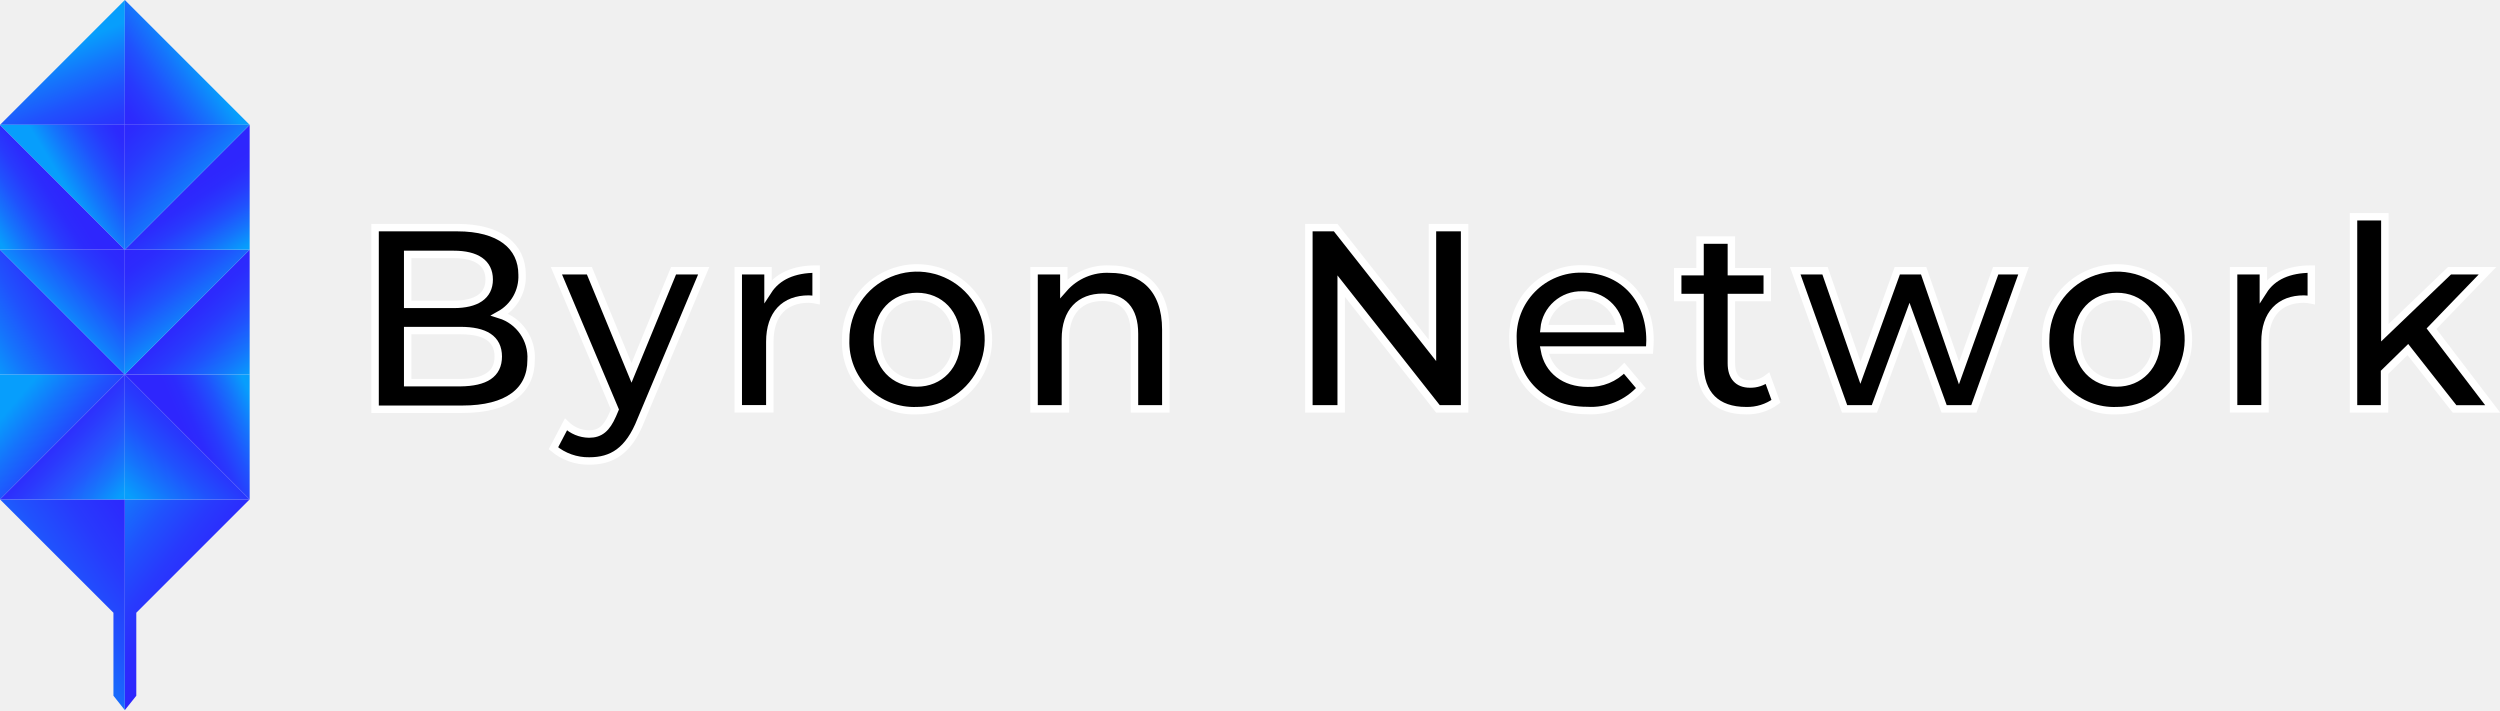
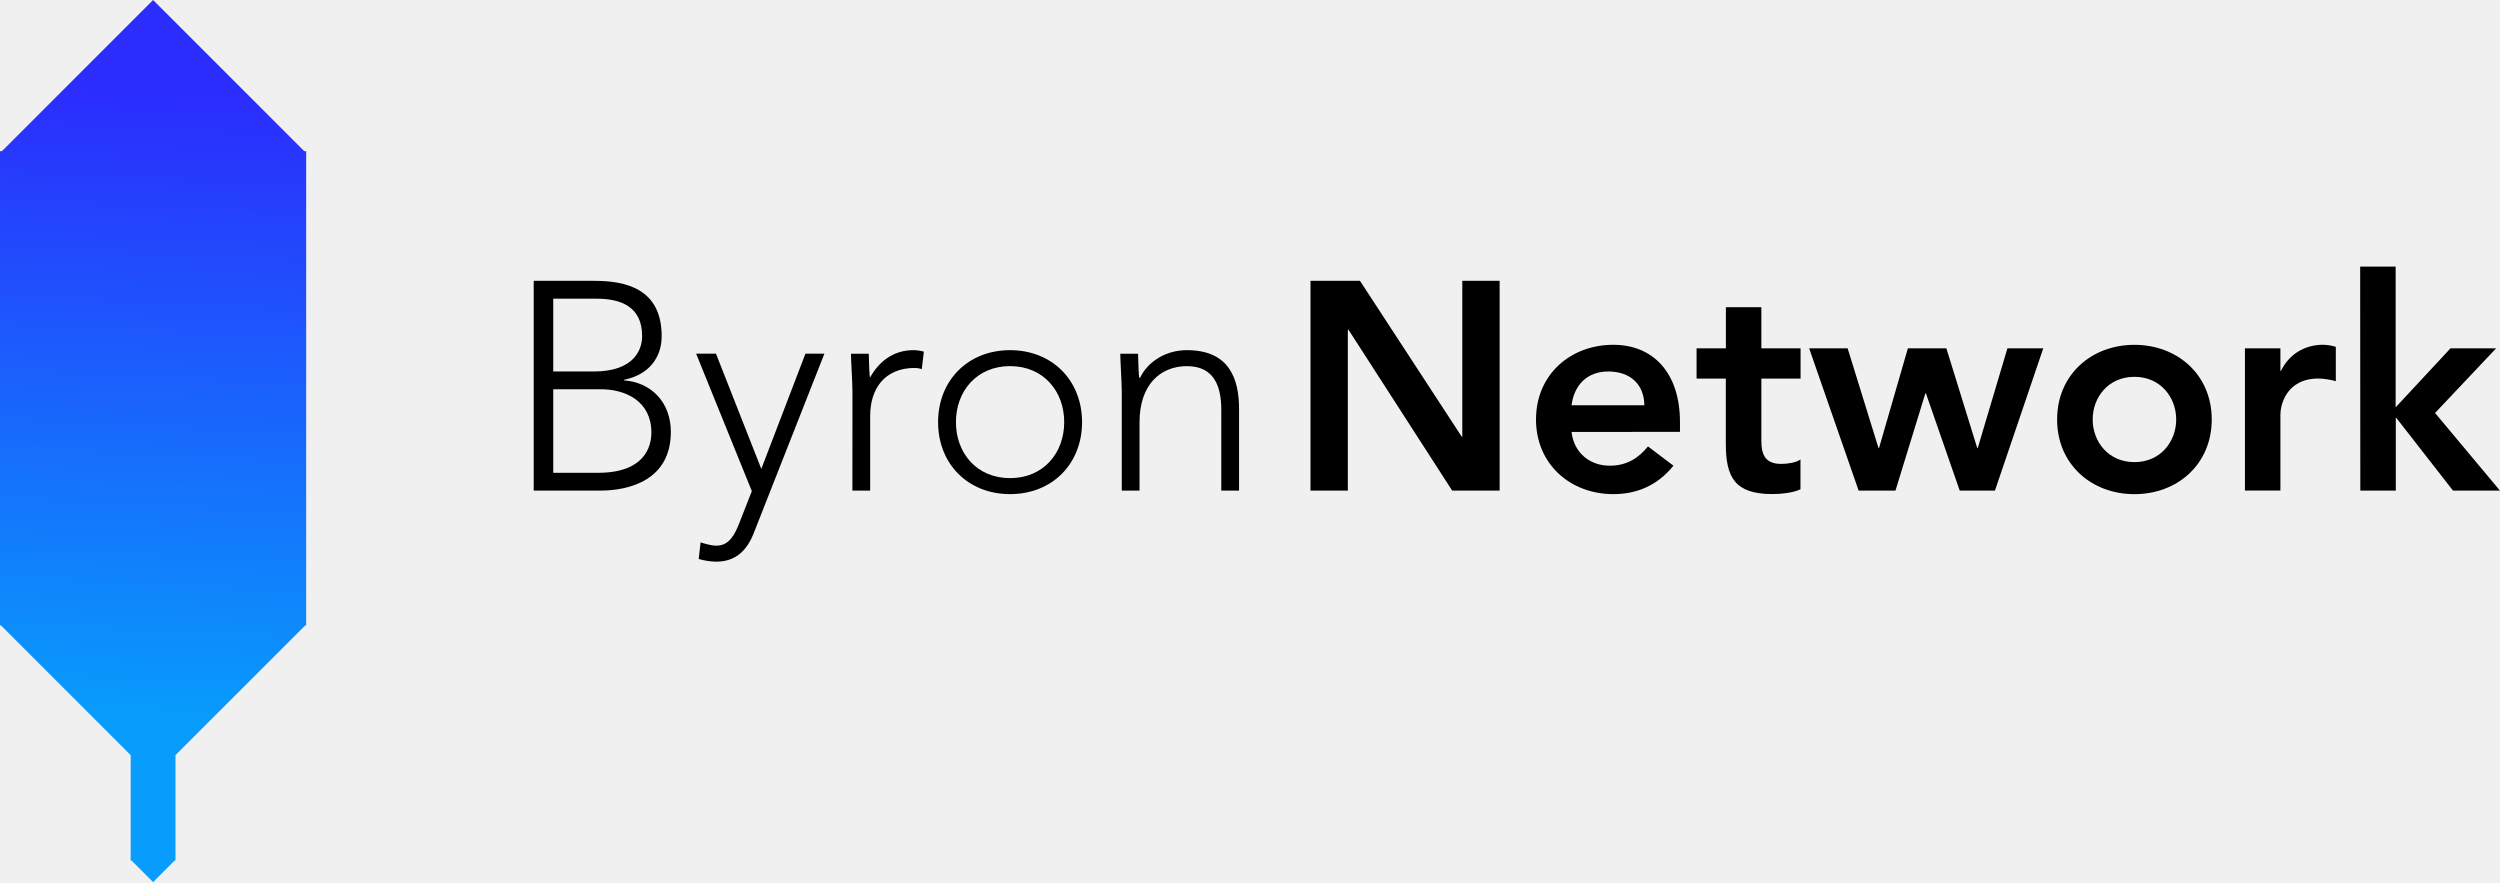
- <svg xmlns="http://www.w3.org/2000/svg" xmlns:xlink="http://www.w3.org/1999/xlink" id="Layer_1" data-name="Layer 1" viewBox="0 0 335.86 95.4">
+ <svg xmlns="http://www.w3.org/2000/svg" viewBox="0 0 1339.19 472.51">
  <defs>
-     <style>.cls-1{fill:url(#linear-gradient);}.cls-2{fill:url(#linear-gradient-2);}.cls-3{fill:url(#linear-gradient-3);}.cls-4{fill:url(#linear-gradient-4);}.cls-5{fill:url(#linear-gradient-5);}.cls-6{fill:url(#linear-gradient-6);}.cls-7{fill:url(#linear-gradient-7);}.cls-8{fill:url(#linear-gradient-8);}.cls-9{fill:url(#linear-gradient-9);}.cls-10{fill:url(#linear-gradient-10);}.cls-11{fill:url(#linear-gradient-11);}.cls-12{fill:url(#linear-gradient-12);}.cls-13{fill:url(#linear-gradient-13);}.cls-14{fill:url(#linear-gradient-14);}.cls-15{fill:url(#linear-gradient-15);}.cls-16{fill:url(#linear-gradient-16);}.cls-17{stroke:#fff;stroke-miterlimit:10;}</style>
-     <linearGradient id="linear-gradient" x1="1.5" y1="63.12" x2="29.11" y2="84.27" gradientUnits="userSpaceOnUse">
-       <stop offset="0.27" stop-color="#079efc" />
-       <stop offset="0.42" stop-color="#1574fc" />
-       <stop offset="0.56" stop-color="#2052fd" />
-       <stop offset="0.69" stop-color="#283afd" />
-       <stop offset="0.81" stop-color="#2c2bfd" />
-       <stop offset="0.91" stop-color="#2e26fd" />
+     <style>.cls-1{fill:url(#linear-gradient);}</style>
+     <linearGradient id="linear-gradient" x1="73.09" y1="384.91" x2="90.06" y2="47.94" gradientUnits="userSpaceOnUse">
+       <stop offset="0" stop-color="#089cfc" />
+       <stop offset="0.99" stop-color="#2b2dfd" />
    </linearGradient>
-     <linearGradient id="linear-gradient-2" x1="-8.48" y1="92.9" x2="26.24" y2="68.9" xlink:href="#linear-gradient" />
-     <linearGradient id="linear-gradient-3" x1="-2.82" y1="49.13" x2="16.41" y2="65.56" xlink:href="#linear-gradient" />
-     <linearGradient id="linear-gradient-4" x1="20.74" y1="70.32" x2="5.13" y2="55.64" gradientUnits="userSpaceOnUse">
-       <stop offset="0.27" stop-color="#079efc" />
-       <stop offset="0.4" stop-color="#1678fc" />
-       <stop offset="0.53" stop-color="#2359fd" />
-       <stop offset="0.6" stop-color="#284dfd" />
-       <stop offset="0.71" stop-color="#2b3afd" />
-       <stop offset="0.82" stop-color="#2d2bfd" />
-       <stop offset="0.91" stop-color="#2e26fd" />
-     </linearGradient>
-     <linearGradient id="linear-gradient-5" x1="13.13" y1="71.58" x2="29.67" y2="53.87" xlink:href="#linear-gradient" />
-     <linearGradient id="linear-gradient-6" x1="38.2" y1="52.98" x2="23.87" y2="59.27" xlink:href="#linear-gradient" />
-     <linearGradient id="linear-gradient-7" x1="-8.28" y1="52.06" x2="14.43" y2="38.25" xlink:href="#linear-gradient" />
-     <linearGradient id="linear-gradient-8" x1="3.08" y1="46.99" x2="18.46" y2="32.31" xlink:href="#linear-gradient" />
-     <linearGradient id="linear-gradient-9" x1="37" y1="55.1" x2="23.02" y2="39.55" xlink:href="#linear-gradient" />
-     <linearGradient id="linear-gradient-10" x1="30.28" y1="48.86" x2="17.35" y2="31.38" xlink:href="#linear-gradient" />
-     <linearGradient id="linear-gradient-11" x1="5.02" y1="-0.11" x2="14.8" y2="24.59" xlink:href="#linear-gradient" />
-     <linearGradient id="linear-gradient-12" x1="33.66" y1="38.23" x2="24.57" y2="24.25" xlink:href="#linear-gradient" />
-     <linearGradient id="linear-gradient-13" x1="30.99" y1="4.26" x2="13.52" y2="16.61" xlink:href="#linear-gradient" />
-     <linearGradient id="linear-gradient-14" x1="33.22" y1="32.36" x2="13.47" y2="14.71" xlink:href="#linear-gradient" />
-     <linearGradient id="linear-gradient-15" x1="729.78" y1="-6768.24" x2="720.69" y2="-6782.22" gradientTransform="translate(-6772.93 -696.12) rotate(90)" xlink:href="#linear-gradient" />
-     <linearGradient id="linear-gradient-16" x1="4.64" y1="27.44" x2="19.84" y2="18.18" xlink:href="#linear-gradient" />
  </defs>
-   <polygon class="cls-1" points="33.54 67.09 16.77 67.09 16.77 79.77 16.77 79.77 16.77 95.4 18.31 93.47 18.31 82.32 33.54 67.09" />
-   <polygon class="cls-2" points="0 67.09 16.77 67.09 16.77 79.77 16.77 79.77 16.77 95.4 15.24 93.47 15.24 82.32 0 67.09" />
-   <polyline class="cls-3" points="0 67.09 0 50.31 16.77 50.31" />
-   <polyline class="cls-4" points="16.77 50.31 16.77 67.09 0 67.09" />
-   <polyline class="cls-5" points="33.54 67.09 16.77 67.09 16.77 50.31" />
-   <polyline class="cls-6" points="16.77 50.31 33.54 50.31 33.54 67.09" />
-   <polyline class="cls-7" points="16.77 50.31 0 50.31 0 33.54" />
-   <polyline class="cls-8" points="0 33.54 16.77 33.54 16.77 50.31" />
-   <polyline class="cls-9" points="33.54 33.54 33.54 50.31 16.77 50.31" />
-   <polyline class="cls-10" points="16.77 50.31 16.77 33.54 33.54 33.54" />
-   <polyline class="cls-11" points="0 16.77 16.77 16.77 16.77 0" />
-   <polyline class="cls-12" points="33.54 16.77 33.54 33.54 16.77 33.54" />
-   <polyline class="cls-13" points="33.54 16.77 16.77 16.77 16.77 0" />
-   <polyline class="cls-14" points="16.77 33.54 16.77 16.77 33.54 16.77" />
-   <polyline class="cls-15" points="16.77 33.54 0 33.54 0 16.77" />
-   <polyline class="cls-16" points="0 16.77 16.77 16.77 16.77 33.54" />
-   <path class="cls-17" d="M496.17,290c0,4.17-3.17,6.61-9.23,6.61H475.21V272.21h11.05c5.67,0,8.7,2.47,8.7,6.33a5.86,5.86,0,0,1-3,5.36A6,6,0,0,1,496.17,290Zm-16.58-14.19v6.71h6.2c3,0,4.75-1.11,4.75-3.34s-1.72-3.37-4.75-3.37Zm12.17,13.74c0-2.44-1.79-3.51-5.09-3.51h-7.08v7h7.08C490,293,491.76,291.93,491.76,289.5Z" transform="translate(-424.82 -241.63)" />
-   <path class="cls-17" d="M519.36,278l-8.43,20.06c-1.65,4.21-3.94,5.5-6.94,5.5a7.3,7.3,0,0,1-4.82-1.71l1.68-3.2a4.51,4.51,0,0,0,3.11,1.29c1.48,0,2.35-.73,3.16-2.57l.31-.73L499.57,278H504l5.66,13.73L515.31,278Z" transform="translate(-424.82 -241.63)" />
-   <path class="cls-17" d="M534.46,277.78v4.14a5.24,5.24,0,0,0-1-.11c-3.2,0-5.22,1.95-5.22,5.74v9H524V278h4v2.71C529.27,278.75,531.46,277.78,534.46,277.78Z" transform="translate(-424.82 -241.63)" />
-   <path class="cls-17" d="M538.43,287.27A9.59,9.59,0,1,1,548,296.8,9.2,9.2,0,0,1,538.43,287.27Zm14.94,0c0-3.55-2.3-5.81-5.36-5.81s-5.33,2.26-5.33,5.81,2.29,5.81,5.33,5.81S553.37,290.82,553.37,287.27Z" transform="translate(-424.82 -241.63)" />
-   <path class="cls-17" d="M581.44,285.92v10.64h-4.21V286.47c0-3.3-1.59-4.9-4.28-4.9-3,0-5,1.88-5,5.6v9.39h-4.21V278h4v2.4a7.69,7.69,0,0,1,6.2-2.61C578.24,277.78,581.44,280.32,581.44,285.92Z" transform="translate(-424.82 -241.63)" />
-   <path class="cls-17" d="M621.58,272.21v24.35H618l-13-16.49v16.49h-4.34V272.21h3.6l13,16.49V272.21Z" transform="translate(-424.82 -241.63)" />
-   <path class="cls-17" d="M646.42,288.66H632.3c.5,2.72,2.69,4.45,5.83,4.45a6.39,6.39,0,0,0,4.89-2l2.25,2.67a8.94,8.94,0,0,1-7.24,3c-6,0-9.95-4-9.95-9.53a9.09,9.09,0,0,1,9.31-9.49c5.25,0,9.1,3.79,9.1,9.6C646.49,287.72,646.45,288.25,646.42,288.66Zm-14.16-2.88h10.22a5,5,0,0,0-5.09-4.52A5,5,0,0,0,632.26,285.78Z" transform="translate(-424.82 -241.63)" />
-   <path class="cls-17" d="M663.41,295.55a6.53,6.53,0,0,1-4,1.25c-3.94,0-6.2-2.16-6.2-6.26V281.6h-3v-3.47h3v-4.25h4.21v4.25h4.82v3.47h-4.82v8.84c0,1.8.88,2.78,2.5,2.78a3.74,3.74,0,0,0,2.36-.77Z" transform="translate(-424.82 -241.63)" />
-   <path class="cls-17" d="M696.67,278,690,296.56h-4l-4.65-12.8-4.72,12.8h-4L666,278h4l4.76,13.7,4.95-13.7h3.54L688,291.76,692.93,278Z" transform="translate(-424.82 -241.63)" />
-   <path class="cls-17" d="M699.64,287.27a9.59,9.59,0,1,1,9.57,9.53A9.19,9.19,0,0,1,699.64,287.27Zm14.93,0c0-3.55-2.29-5.81-5.36-5.81s-5.33,2.26-5.33,5.81,2.29,5.81,5.33,5.81S714.57,290.82,714.57,287.27Z" transform="translate(-424.82 -241.63)" />
-   <path class="cls-17" d="M735.33,277.78v4.14a5.24,5.24,0,0,0-1-.11c-3.2,0-5.22,1.95-5.22,5.74v9h-4.22V278h4v2.71C730.14,278.75,732.33,277.78,735.33,277.78Z" transform="translate(-424.82 -241.63)" />
-   <path class="cls-17" d="M748.3,288.59l-3.13,3.06v4.91H741V270.75h4.21v15.58L753.9,278H759l-7.52,7.79,8.22,10.78h-5.12Z" transform="translate(-424.82 -241.63)" />
+   <g id="Warstwa_2" data-name="Warstwa 2">
+     <g id="Layer_1" data-name="Layer 1">
+       <polygon class="cls-1" points="163.01 81.01 82 0 0.99 81.01 0 81.01 0 335.01 0.5 335.01 70 404.51 70 461.01 70.5 461.01 82 472.51 93.5 461.01 94 461.01 94 404.51 163.5 335.01 164 335.01 164 81.01 163.01 81.01" />
+       <path d="M702,150.43h26.5L783,233.9h.32V150.43h20V262.79H777.88l-55.54-86.17H722v86.17H702Z" />
+       <path d="M841.84,231.37c1.27,11.26,9.84,18.09,20.47,18.09,9.52,0,15.71-4.45,20.47-10.32l13.65,10.32c-8.89,11-20.15,15.23-32.21,15.23-23,0-41.42-16-41.42-40s18.41-40,41.42-40c21.26,0,35.7,14.92,35.7,41.42v5.24Zm39-14.29C880.72,206,873.42,199,861.52,199c-11.27,0-18.25,7.14-19.68,18.09Z" />
+       <path d="M908.81,202.8V186.61h15.71V164.56h19v22.05h21V202.8h-21v33.33c0,7.61,2.23,12.37,10.64,12.37,3.33,0,7.93-.63,10.31-2.38v16c-4,1.91-10.63,2.54-15.07,2.54-20.16,0-24.92-9-24.92-27V202.8Z" />
+       <path d="M969.12,186.61h20.62l16.51,53.32h.32L1022,186.61h20.63l16.5,53.32h.32l15.87-53.32h19.2l-25.87,76.18h-18.88l-18.09-52.05h-.32l-16,52.05H995.62Z" />
+       <path d="M1143.36,184.71c23,0,41.42,16,41.42,40s-18.41,40-41.42,40-41.42-16-41.42-40S1120.35,184.71,1143.36,184.71Zm0,62.84c14,0,22.38-11,22.38-22.85s-8.41-22.85-22.38-22.85S1121,212.8,1121,224.7,1129.4,247.55,1143.36,247.55Z" />
+       <path d="M1202.56,186.61h19v12.06h.32c4.12-8.72,12.53-14,22.53-14a24.83,24.83,0,0,1,6.83,1.11v18.41a38.42,38.42,0,0,0-9.21-1.43c-17.93,0-20.47,15.08-20.47,19.2v40.79h-19Z" />
+       <path d="M1264.29,142.82h19v75.37l29.36-31.58h24.44l-32.69,34.6,34.75,41.58H1314l-30.31-38.88h-.32v38.88h-19Z" />
+       <path d="M285.89,150.43h32.37c17.14,0,36.18,4.29,36.18,29.68,0,11.42-6.82,20.63-20.15,23.33v.31c14.76,1.11,25.07,11.91,25.07,27.62,0,25.86-22.38,31.42-37.61,31.42H285.89ZM296.36,199H318.1c21.74,0,25.87-11.9,25.87-18.88C344,164.4,332.86,160,319.53,160H296.36Zm0,54.27h24c24.6,0,28.57-13.64,28.57-21.58,0-16.66-13.65-23.17-27-23.17H296.36Z" />
+       <path d="M403.8,285.48c-3.65,9.36-9.68,15.39-20.16,15.39a36.89,36.89,0,0,1-9.36-1.43l1-8.88c2.7.79,5.71,1.74,8.57,1.74,7,0,10-6.5,12.22-12.22l6.67-17-29.84-73.63h10.63l24.28,61.73,23.65-61.73h10.15Z" />
+       <path d="M456.64,210.1c0-5.39-.79-16.82-.79-20.63h9.52c.16,5.4.32,11.43.64,12.86,4.76-8.58,12.38-14.76,23.32-14.76a22.21,22.21,0,0,1,5.56.79l-1.11,9.36a11.91,11.91,0,0,0-3.65-.63c-16.51,0-24,11.42-24,25.71v40h-9.52Z" />
+       <path d="M541.07,187.57c22.53,0,38.56,16.18,38.56,38.56s-16,38.56-38.56,38.56-38.56-16.19-38.56-38.56S518.54,187.57,541.07,187.57Zm0,68.55c17.93,0,29-13.49,29-30s-11.11-30-29-30-29,13.48-29,30S523.14,256.12,541.07,256.12Z" />
+       <path d="M600.9,210.1c0-5.39-.79-16.82-.79-20.63h9.52c.16,5.4.32,11.43.63,12.86h.48c3.81-8.1,13.17-14.76,25.07-14.76,22.85,0,27.93,15.55,27.93,31.58v43.64h-9.52V219.62c0-11.9-3.33-23.48-18.41-23.48-14.12,0-25.39,9.83-25.39,30v36.66H600.9Z" />
+     </g>
+   </g>
</svg>
